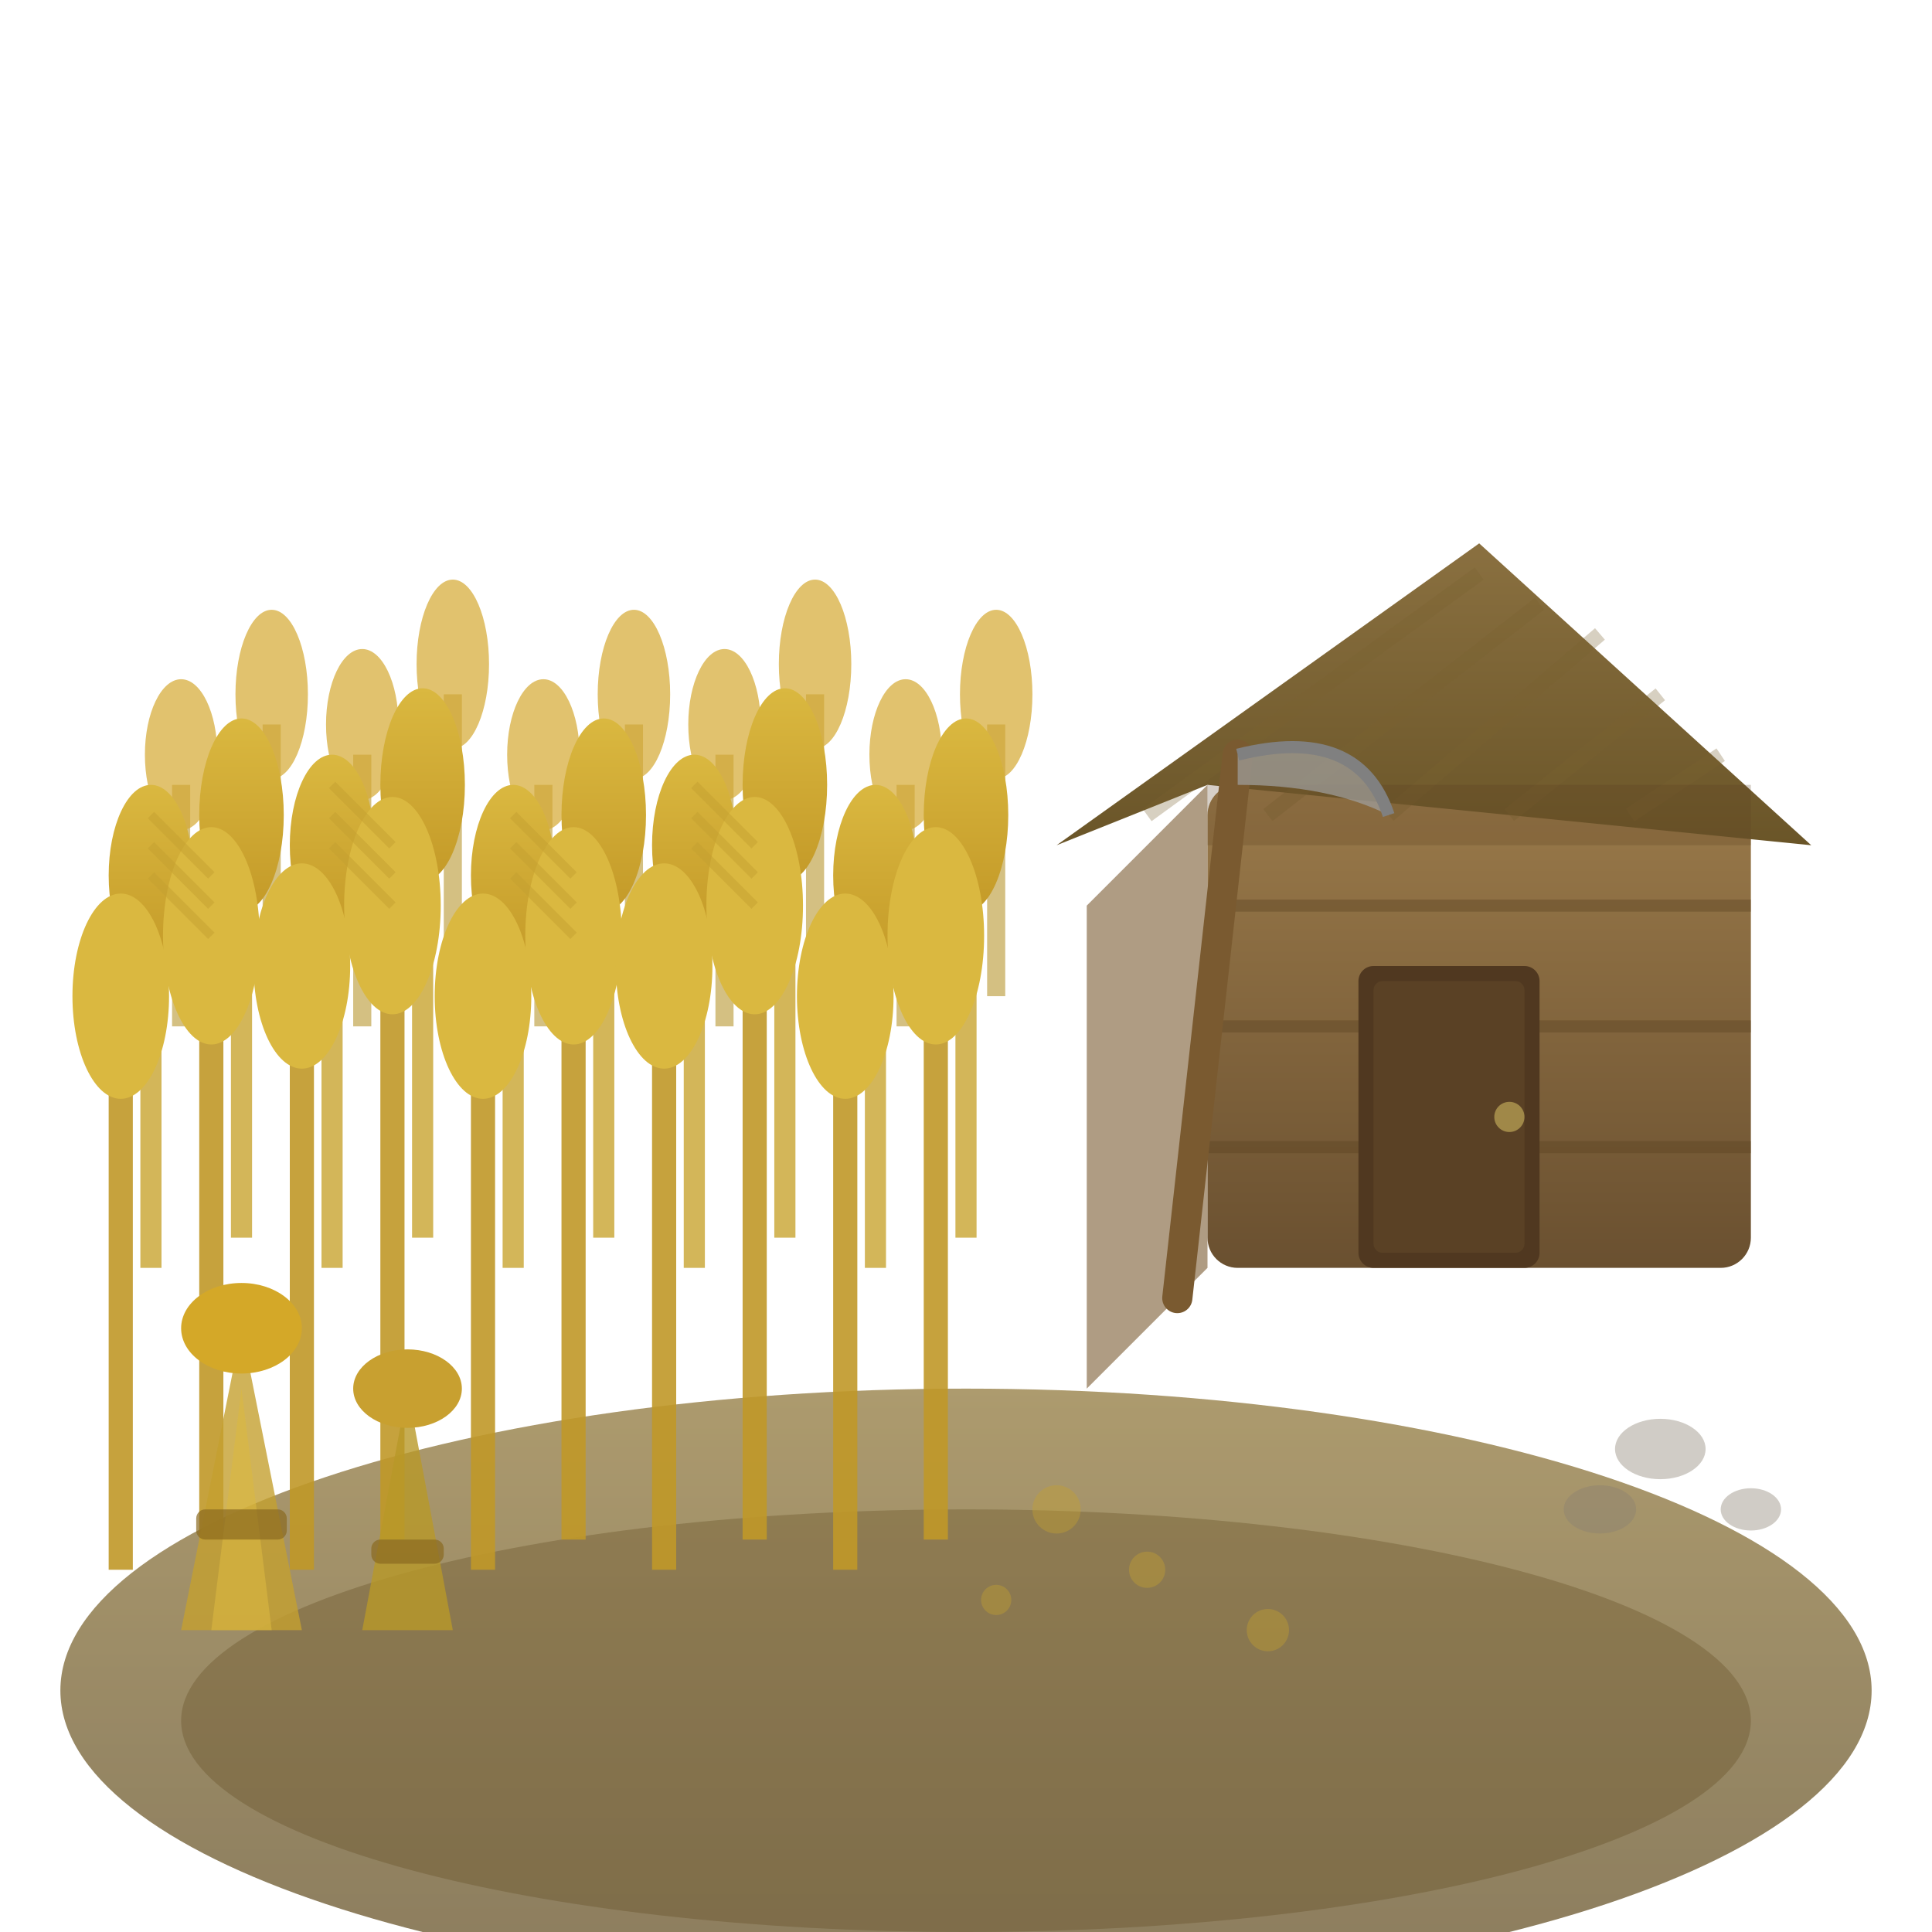
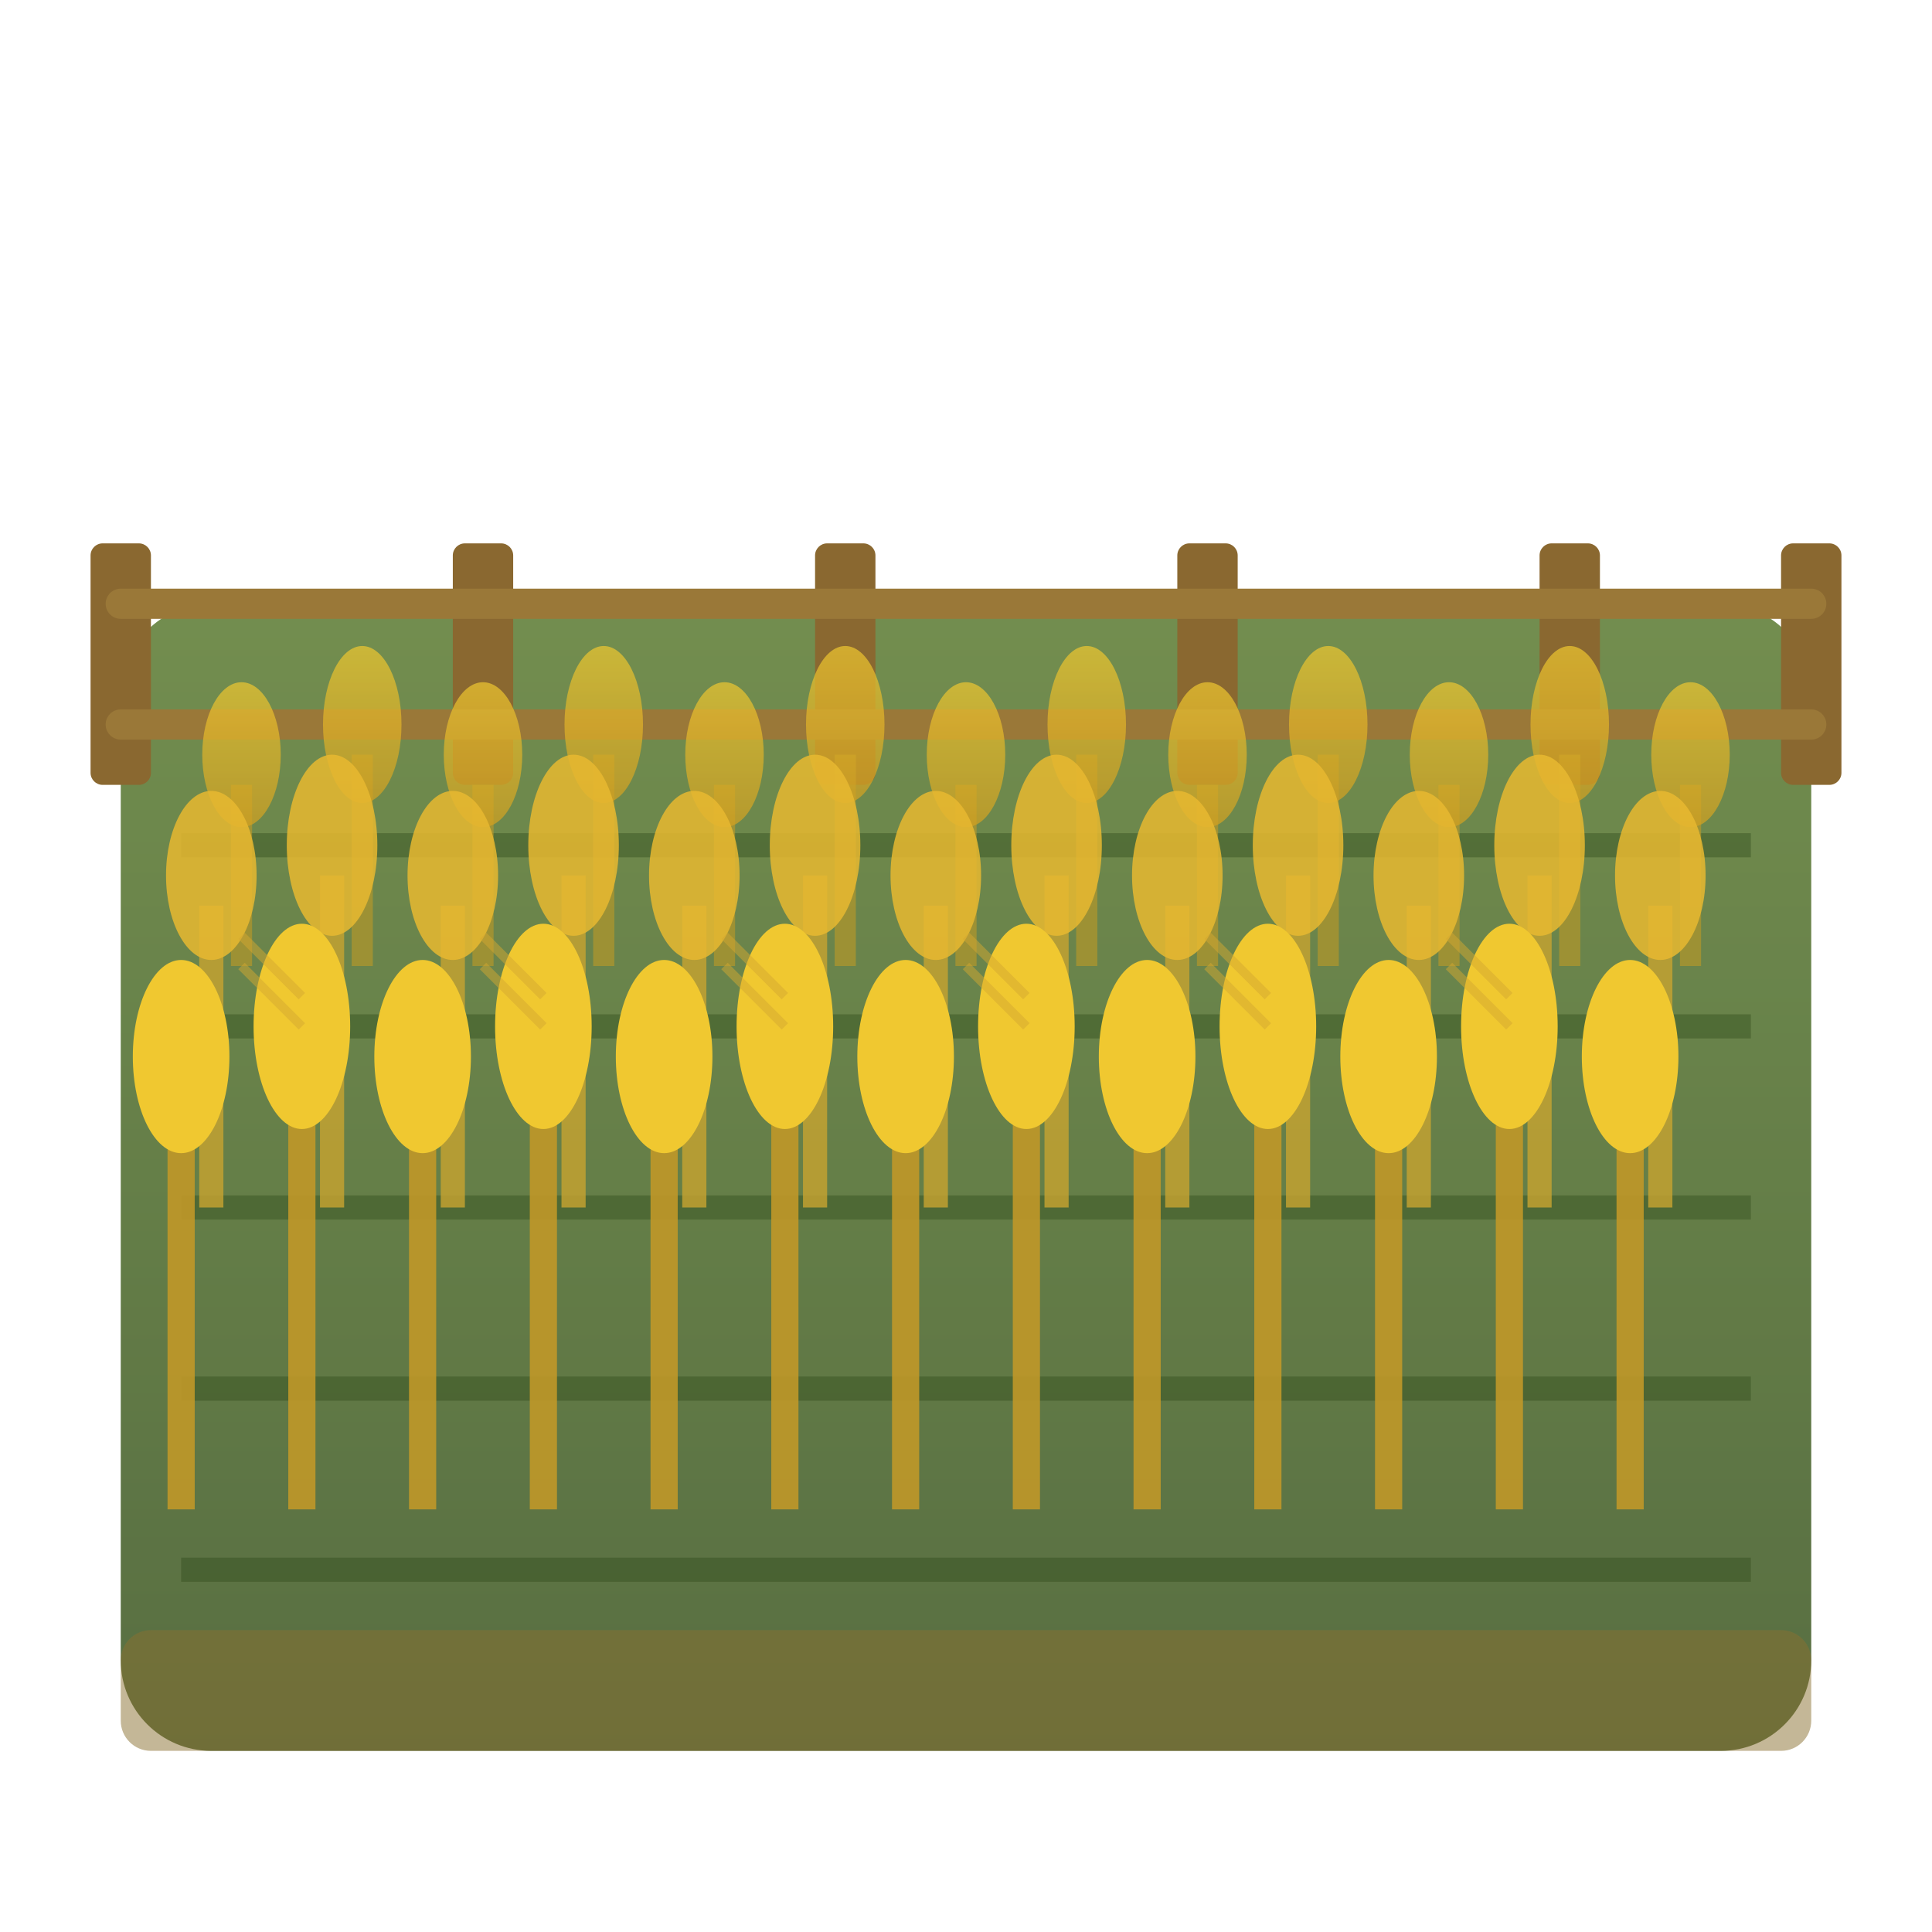
<svg xmlns="http://www.w3.org/2000/svg" viewBox="0 0 64 64">
  <defs>
-     <linearGradient id="shed-w" x1="0" y1="0" x2="0" y2="1">
-       <stop offset="0" stop-color="#9a7a4a" />
-       <stop offset="1" stop-color="#6a5030" />
-     </linearGradient>
-     <linearGradient id="shed-r" x1="0" y1="0" x2="0" y2="1">
-       <stop offset="0" stop-color="#8a7040" />
-       <stop offset="1" stop-color="#6a5528" />
-     </linearGradient>
-     <linearGradient id="gnd" x1="0" y1="0" x2="0" y2="1">
-       <stop offset="0" stop-color="#8a7030" />
-       <stop offset=".6" stop-color="#6a5422" />
-       <stop offset="1" stop-color="#5a4418" />
+     <linearGradient id="soil" x1="0" y1="0" x2="0" y2="1">
+       <stop offset="0" stop-color="#5a7a30" />
+       <stop offset=".5" stop-color="#4a6828" />
+       <stop offset="1" stop-color="#3a5420" />
    </linearGradient>
    <linearGradient id="wh" x1="0" y1="0" x2="0" y2="1">
-       <stop offset="0" stop-color="#dab840" />
-       <stop offset="1" stop-color="#c49a28" />
+       <stop offset="0" stop-color="#f0c830" />
+       <stop offset="1" stop-color="#d4a020" />
    </linearGradient>
  </defs>
-   <ellipse cx="32" cy="56" rx="30" ry="10" fill="url(#gnd)" opacity=".7" />
-   <ellipse cx="32" cy="57" rx="26" ry="7" fill="#5a4418" opacity=".3" />
-   <g stroke="#b8962e" stroke-width=".6" fill="none" opacity=".6">
-     <line x1="6" y1="34" x2="6" y2="26" />
-     <line x1="9" y1="33" x2="9" y2="24" />
-     <line x1="12" y1="34" x2="12" y2="25" />
-     <line x1="15" y1="33" x2="15" y2="23" />
-     <line x1="18" y1="34" x2="18" y2="26" />
-     <line x1="21" y1="33" x2="21" y2="24" />
-     <line x1="24" y1="34" x2="24" y2="25" />
-     <line x1="27" y1="33" x2="27" y2="23" />
-     <line x1="30" y1="34" x2="30" y2="26" />
-     <line x1="33" y1="33" x2="33" y2="24" />
+   <rect x="4" y="20" width="56" height="38" rx="3" fill="url(#soil)" opacity=".85" />
+   <g stroke="#2e4818" stroke-width=".8" opacity=".4">
+     <line x1="6" y1="28" x2="58" y2="28" />
+     <line x1="6" y1="34" x2="58" y2="34" />
+     <line x1="6" y1="40" x2="58" y2="40" />
+     <line x1="6" y1="46" x2="58" y2="46" />
+     <line x1="6" y1="52" x2="58" y2="52" />
  </g>
-   <g fill="#d4a830" opacity=".7">
-     <ellipse cx="6" cy="25" rx="1.2" ry="2.5" />
-     <ellipse cx="9" cy="23" rx="1.2" ry="2.8" />
-     <ellipse cx="12" cy="24" rx="1.2" ry="2.5" />
-     <ellipse cx="15" cy="22" rx="1.2" ry="2.8" />
-     <ellipse cx="18" cy="25" rx="1.2" ry="2.5" />
-     <ellipse cx="21" cy="23" rx="1.2" ry="2.8" />
-     <ellipse cx="24" cy="24" rx="1.2" ry="2.5" />
-     <ellipse cx="27" cy="22" rx="1.2" ry="2.8" />
-     <ellipse cx="30" cy="25" rx="1.2" ry="2.5" />
-     <ellipse cx="33" cy="23" rx="1.2" ry="2.8" />
+   <g fill="#8a6830">
+     <rect x="3" y="18" width="2" height="8" rx=".4" />
+     <rect x="15" y="18" width="2" height="8" rx=".4" />
+     <rect x="27" y="18" width="2" height="8" rx=".4" />
+     <rect x="39" y="18" width="2" height="8" rx=".4" />
+     <rect x="51" y="18" width="2" height="8" rx=".4" />
+     <rect x="59" y="18" width="2" height="8" rx=".4" />
  </g>
-   <g stroke="#c8a430" stroke-width=".7" fill="none" opacity=".8">
-     <line x1="5" y1="42" x2="5" y2="30" />
-     <line x1="8" y1="41" x2="8" y2="28" />
-     <line x1="11" y1="42" x2="11" y2="29" />
-     <line x1="14" y1="41" x2="14" y2="27" />
-     <line x1="17" y1="42" x2="17" y2="30" />
-     <line x1="20" y1="41" x2="20" y2="28" />
-     <line x1="23" y1="42" x2="23" y2="29" />
-     <line x1="26" y1="41" x2="26" y2="27" />
-     <line x1="29" y1="42" x2="29" y2="30" />
-     <line x1="32" y1="41" x2="32" y2="28" />
+   <g stroke="#9a7838" stroke-width="1" stroke-linecap="round">
+     <line x1="4" y1="20" x2="60" y2="20" />
+     <line x1="4" y1="24" x2="60" y2="24" />
  </g>
-   <g fill="url(#wh)">
-     <ellipse cx="5" cy="29" rx="1.4" ry="3" />
-     <ellipse cx="8" cy="27" rx="1.4" ry="3.2" />
-     <ellipse cx="11" cy="28" rx="1.4" ry="3" />
-     <ellipse cx="14" cy="26" rx="1.4" ry="3.2" />
-     <ellipse cx="17" cy="29" rx="1.4" ry="3" />
-     <ellipse cx="20" cy="27" rx="1.4" ry="3.2" />
-     <ellipse cx="23" cy="28" rx="1.4" ry="3" />
-     <ellipse cx="26" cy="26" rx="1.4" ry="3.2" />
-     <ellipse cx="29" cy="29" rx="1.4" ry="3" />
-     <ellipse cx="32" cy="27" rx="1.4" ry="3.2" />
+   <g stroke="#b89828" stroke-width=".7" fill="none" opacity=".65">
+     <line x1="8" y1="32" x2="8" y2="26" />
+     <line x1="12" y1="32" x2="12" y2="25" />
+     <line x1="16" y1="32" x2="16" y2="26" />
+     <line x1="20" y1="32" x2="20" y2="25" />
+     <line x1="24" y1="32" x2="24" y2="26" />
+     <line x1="28" y1="32" x2="28" y2="25" />
+     <line x1="32" y1="32" x2="32" y2="26" />
+     <line x1="36" y1="32" x2="36" y2="25" />
+     <line x1="40" y1="32" x2="40" y2="26" />
+     <line x1="44" y1="32" x2="44" y2="25" />
+     <line x1="48" y1="32" x2="48" y2="26" />
+     <line x1="52" y1="32" x2="52" y2="25" />
+     <line x1="56" y1="32" x2="56" y2="26" />
  </g>
-   <g stroke="#c09828" stroke-width=".8" fill="none" opacity=".9">
-     <line x1="4" y1="52" x2="4" y2="34" />
-     <line x1="7" y1="51" x2="7" y2="32" />
-     <line x1="10" y1="52" x2="10" y2="33" />
-     <line x1="13" y1="51" x2="13" y2="31" />
-     <line x1="16" y1="52" x2="16" y2="34" />
-     <line x1="19" y1="51" x2="19" y2="32" />
-     <line x1="22" y1="52" x2="22" y2="33" />
-     <line x1="25" y1="51" x2="25" y2="31" />
-     <line x1="28" y1="52" x2="28" y2="34" />
-     <line x1="31" y1="51" x2="31" y2="32" />
+   <g fill="url(#wh)" opacity=".7">
+     <ellipse cx="8" cy="25" rx="1.3" ry="2.4" />
+     <ellipse cx="12" cy="24" rx="1.3" ry="2.6" />
+     <ellipse cx="16" cy="25" rx="1.3" ry="2.4" />
+     <ellipse cx="20" cy="24" rx="1.3" ry="2.6" />
+     <ellipse cx="24" cy="25" rx="1.3" ry="2.4" />
+     <ellipse cx="28" cy="24" rx="1.3" ry="2.6" />
+     <ellipse cx="32" cy="25" rx="1.3" ry="2.4" />
+     <ellipse cx="36" cy="24" rx="1.3" ry="2.6" />
+     <ellipse cx="40" cy="25" rx="1.3" ry="2.4" />
+     <ellipse cx="44" cy="24" rx="1.3" ry="2.6" />
+     <ellipse cx="48" cy="25" rx="1.3" ry="2.4" />
+     <ellipse cx="52" cy="24" rx="1.3" ry="2.6" />
+     <ellipse cx="56" cy="25" rx="1.3" ry="2.4" />
  </g>
-   <g fill="#dab840">
-     <ellipse cx="4" cy="33" rx="1.6" ry="3.4" />
-     <ellipse cx="7" cy="31" rx="1.6" ry="3.6" />
-     <ellipse cx="10" cy="32" rx="1.6" ry="3.4" />
-     <ellipse cx="13" cy="30" rx="1.6" ry="3.6" />
-     <ellipse cx="16" cy="33" rx="1.6" ry="3.4" />
-     <ellipse cx="19" cy="31" rx="1.6" ry="3.6" />
-     <ellipse cx="22" cy="32" rx="1.6" ry="3.4" />
-     <ellipse cx="25" cy="30" rx="1.6" ry="3.6" />
-     <ellipse cx="28" cy="33" rx="1.6" ry="3.4" />
-     <ellipse cx="31" cy="31" rx="1.6" ry="3.6" />
+   <g stroke="#c8a430" stroke-width=".8" fill="none" opacity=".8">
+     <line x1="7" y1="40" x2="7" y2="30" />
+     <line x1="11" y1="40" x2="11" y2="29" />
+     <line x1="15" y1="40" x2="15" y2="30" />
+     <line x1="19" y1="40" x2="19" y2="29" />
+     <line x1="23" y1="40" x2="23" y2="30" />
+     <line x1="27" y1="40" x2="27" y2="29" />
+     <line x1="31" y1="40" x2="31" y2="30" />
+     <line x1="35" y1="40" x2="35" y2="29" />
+     <line x1="39" y1="40" x2="39" y2="30" />
+     <line x1="43" y1="40" x2="43" y2="29" />
+     <line x1="47" y1="40" x2="47" y2="30" />
+     <line x1="51" y1="40" x2="51" y2="29" />
+     <line x1="55" y1="40" x2="55" y2="30" />
  </g>
-   <g stroke="#c4a030" stroke-width=".3" fill="none" opacity=".5">
-     <path d="M7 29 L5 27 M7 30 L5 28 M7 31 L5 29" />
-     <path d="M13 28 L11 26 M13 29 L11 27 M13 30 L11 28" />
-     <path d="M19 29 L17 27 M19 30 L17 28 M19 31 L17 29" />
-     <path d="M25 28 L23 26 M25 29 L23 27 M25 30 L23 28" />
+   <g fill="#e8b830" opacity=".85">
+     <ellipse cx="7" cy="29" rx="1.5" ry="2.8" />
+     <ellipse cx="11" cy="28" rx="1.5" ry="3" />
+     <ellipse cx="15" cy="29" rx="1.5" ry="2.8" />
+     <ellipse cx="19" cy="28" rx="1.5" ry="3" />
+     <ellipse cx="23" cy="29" rx="1.5" ry="2.8" />
+     <ellipse cx="27" cy="28" rx="1.5" ry="3" />
+     <ellipse cx="31" cy="29" rx="1.5" ry="2.8" />
+     <ellipse cx="35" cy="28" rx="1.5" ry="3" />
+     <ellipse cx="39" cy="29" rx="1.5" ry="2.8" />
+     <ellipse cx="43" cy="28" rx="1.5" ry="3" />
+     <ellipse cx="47" cy="29" rx="1.5" ry="2.8" />
+     <ellipse cx="51" cy="28" rx="1.5" ry="3" />
+     <ellipse cx="55" cy="29" rx="1.5" ry="2.8" />
  </g>
-   <g transform="translate(6,46)">
-     <path d="M0 8 L2 -2 L4 8Z" fill="#c4a030" opacity=".8" />
-     <path d="M1 8 L2 0 L3 8Z" fill="#dab840" opacity=".6" />
-     <ellipse cx="2" cy="-2" rx="2" ry="1.5" fill="#d4a828" />
-     <rect x="0.5" y="4" width="3" height="1" rx=".3" fill="#8a6a20" opacity=".7" />
+   <g stroke="#c09828" stroke-width=".9" fill="none" opacity=".9">
+     <line x1="6" y1="50" x2="6" y2="36" />
+     <line x1="10" y1="50" x2="10" y2="35" />
+     <line x1="14" y1="50" x2="14" y2="36" />
+     <line x1="18" y1="50" x2="18" y2="35" />
+     <line x1="22" y1="50" x2="22" y2="36" />
+     <line x1="26" y1="50" x2="26" y2="35" />
+     <line x1="30" y1="50" x2="30" y2="36" />
+     <line x1="34" y1="50" x2="34" y2="35" />
+     <line x1="38" y1="50" x2="38" y2="36" />
+     <line x1="42" y1="50" x2="42" y2="35" />
+     <line x1="46" y1="50" x2="46" y2="36" />
+     <line x1="50" y1="50" x2="50" y2="35" />
+     <line x1="54" y1="50" x2="54" y2="36" />
  </g>
-   <g transform="translate(12,48)">
-     <path d="M0 6 L1.5 -2 L3 6Z" fill="#b89828" opacity=".8" />
-     <ellipse cx="1.5" cy="-2" rx="1.8" ry="1.3" fill="#c8a030" />
-     <rect x="0.3" y="3" width="2.4" height=".8" rx=".3" fill="#8a6a20" opacity=".7" />
+   <g fill="#f0c830">
+     <ellipse cx="6" cy="35" rx="1.6" ry="3.2" />
+     <ellipse cx="10" cy="34" rx="1.6" ry="3.4" />
+     <ellipse cx="14" cy="35" rx="1.6" ry="3.2" />
+     <ellipse cx="18" cy="34" rx="1.6" ry="3.4" />
+     <ellipse cx="22" cy="35" rx="1.6" ry="3.2" />
+     <ellipse cx="26" cy="34" rx="1.6" ry="3.4" />
+     <ellipse cx="30" cy="35" rx="1.6" ry="3.2" />
+     <ellipse cx="34" cy="34" rx="1.6" ry="3.4" />
+     <ellipse cx="38" cy="35" rx="1.6" ry="3.2" />
+     <ellipse cx="42" cy="34" rx="1.6" ry="3.4" />
+     <ellipse cx="46" cy="35" rx="1.6" ry="3.2" />
+     <ellipse cx="50" cy="34" rx="1.6" ry="3.4" />
+     <ellipse cx="54" cy="35" rx="1.6" ry="3.2" />
  </g>
-   <rect x="40" y="26" width="18" height="16" rx="1" fill="url(#shed-w)" />
-   <g stroke="#5a4020" stroke-width=".4" opacity=".4">
-     <line x1="40" y1="30" x2="58" y2="30" />
-     <line x1="40" y1="34" x2="58" y2="34" />
-     <line x1="40" y1="38" x2="58" y2="38" />
+   <g stroke="#d4a830" stroke-width=".3" fill="none" opacity=".5">
+     <path d="M10 33 L8 31 M10 34 L8 32" />
+     <path d="M18 33 L16 31 M18 34 L16 32" />
+     <path d="M26 33 L24 31 M26 34 L24 32" />
+     <path d="M34 33 L32 31 M34 34 L32 32" />
+     <path d="M42 33 L40 31 M42 34 L40 32" />
+     <path d="M50 33 L48 31 M50 34 L48 32" />
  </g>
-   <polygon points="40,26 36,30 36,46 40,42" fill="#7a5a30" opacity=".6" />
-   <polygon points="35,28 49,18 60,28 40,26" fill="url(#shed-r)" />
-   <g stroke="#7a6030" stroke-width=".5" opacity=".3">
-     <line x1="38" y1="27" x2="49" y2="19" />
-     <line x1="42" y1="27" x2="51" y2="20" />
-     <line x1="46" y1="27" x2="53" y2="21" />
-     <line x1="50" y1="27" x2="55" y2="23" />
-     <line x1="54" y1="27" x2="57" y2="25" />
-   </g>
-   <rect x="40" y="26" width="18" height="2" fill="#5a4020" opacity=".25" />
-   <rect x="45" y="32" width="6" height="10" rx=".5" fill="#503820" />
-   <rect x="45.5" y="32.5" width="5" height="9" rx=".3" fill="#604828" opacity=".6" />
-   <circle cx="50" cy="37" r=".5" fill="#a08848" />
-   <g transform="translate(38,25)">
-     <line x1="1" y1="18" x2="3" y2="0" stroke="#7a5a30" stroke-width="1" stroke-linecap="round" />
-     <path d="M3 0 Q7 -1 8 2 Q6 1 3 1Z" fill="#a0a0a0" opacity=".7" />
-     <path d="M3 0 Q7 -1 8 2" stroke="#808080" stroke-width=".4" fill="none" />
-   </g>
-   <g fill="#c4a030" opacity=".4">
-     <circle cx="35" cy="50" r=".8" />
-     <circle cx="38" cy="52" r=".6" />
-     <circle cx="33" cy="53" r=".5" />
-     <circle cx="42" cy="54" r=".7" />
-   </g>
-   <g fill="#8a8070" opacity=".4">
-     <ellipse cx="55" cy="48" rx="1.5" ry="1" />
-     <ellipse cx="58" cy="50" rx="1" ry=".7" />
-     <ellipse cx="53" cy="50" rx="1.2" ry=".8" />
-   </g>
+   <rect x="4" y="54" width="56" height="4" rx="1" fill="#8a7030" opacity=".5" />
</svg>
